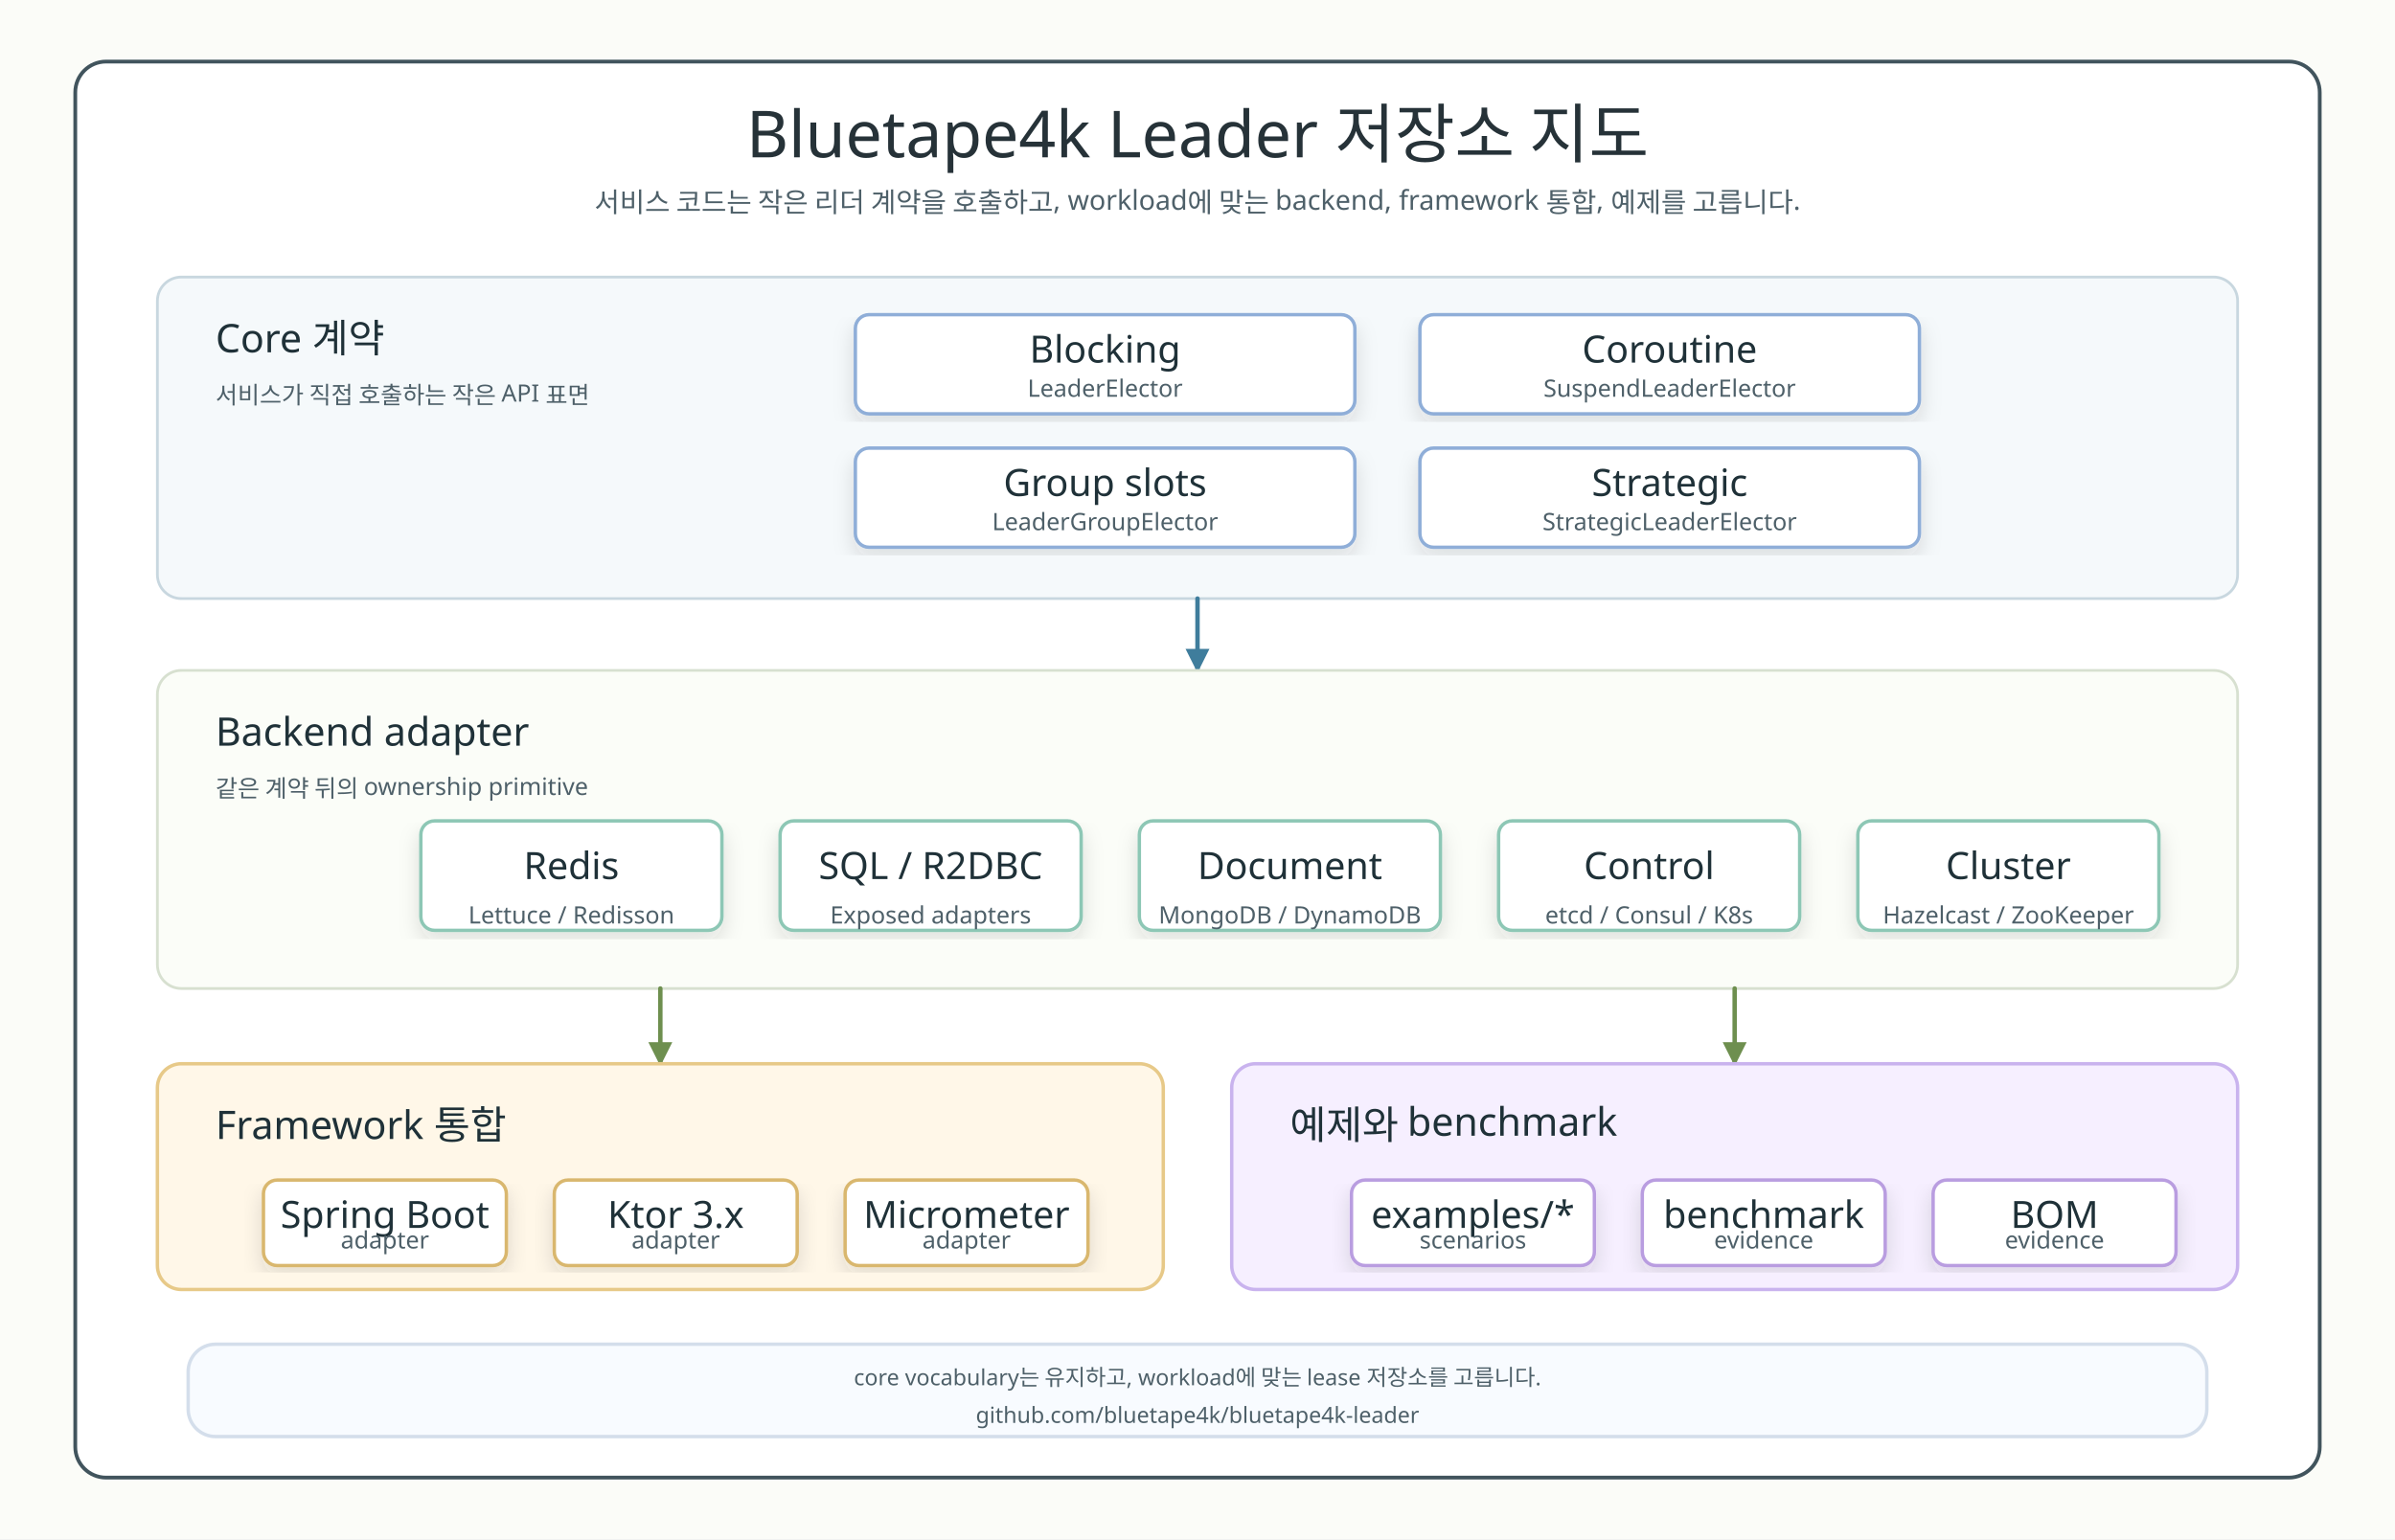
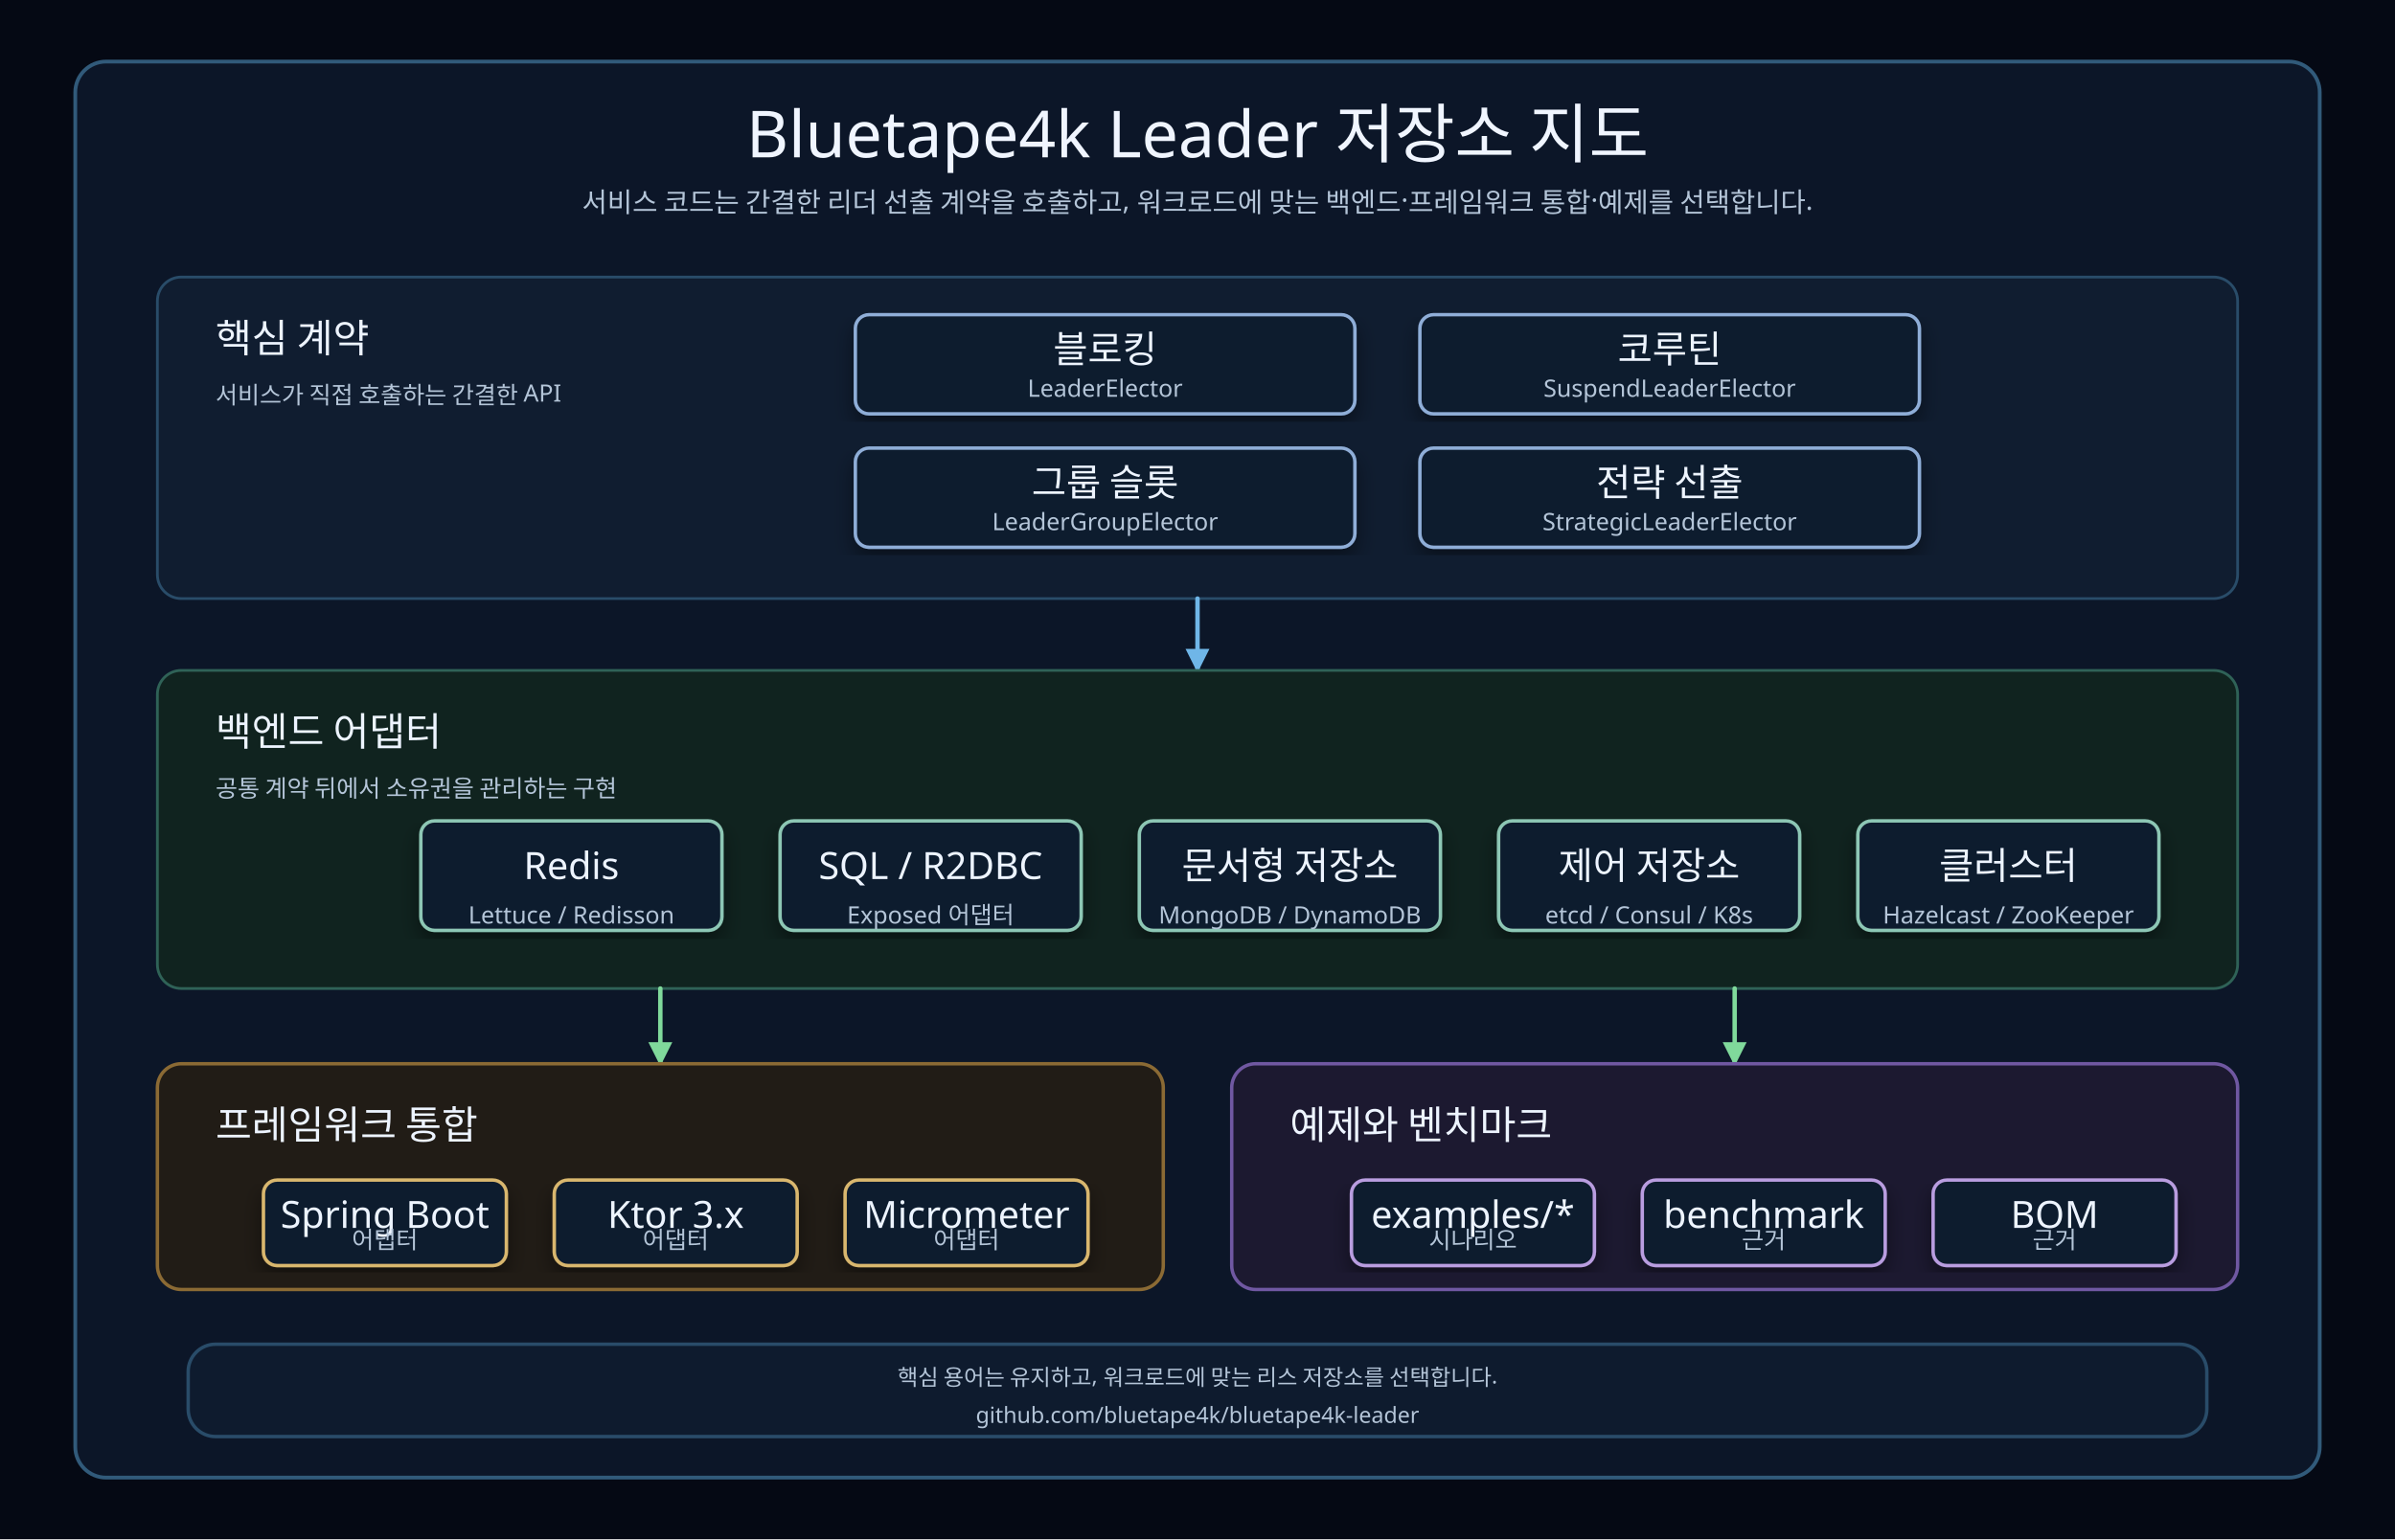
<svg xmlns="http://www.w3.org/2000/svg" width="1400" height="900" viewBox="0 0 1400 900" role="img" aria-labelledby="title desc">
  <defs>
    <filter id="shadow" x="-8%" y="-8%" width="116%" height="116%">
-       <feDropShadow dx="0" dy="6" stdDeviation="6" flood-color="#28343b" flood-opacity="0.13" />
+       <feDropShadow dx="0" dy="6" stdDeviation="6" flood-color="#02050a" flood-opacity="0.42" />
    </filter>
    <marker id="arrow-blue" viewBox="0 0 10 10" markerUnits="userSpaceOnUse" markerWidth="14" markerHeight="14" refX="9" refY="5" orient="auto">
-       <path d="M 0 0 L 10 5 L 0 10 Z" fill="#3f7d9c" stroke="#3f7d9c" stroke-width="0" stroke-dasharray="none" style="stroke-dasharray:none!important" />
+       <path d="M 0 0 L 10 5 L 0 10 Z" fill="#6fb6e8" stroke="#6fb6e8" stroke-width="0" stroke-dasharray="none" style="stroke-dasharray:none!important" />
    </marker>
    <marker id="arrow-green" viewBox="0 0 10 10" markerUnits="userSpaceOnUse" markerWidth="14" markerHeight="14" refX="9" refY="5" orient="auto">
-       <path d="M 0 0 L 10 5 L 0 10 Z" fill="#6e8f4f" stroke="#6e8f4f" stroke-width="0" stroke-dasharray="none" style="stroke-dasharray:none!important" />
+       <path d="M 0 0 L 10 5 L 0 10 Z" fill="#80d99b" stroke="#80d99b" stroke-width="0" stroke-dasharray="none" style="stroke-dasharray:none!important" />
    </marker>
    <marker id="arrow-amber" viewBox="0 0 10 10" markerUnits="userSpaceOnUse" markerWidth="14" markerHeight="14" refX="9" refY="5" orient="auto">
-       <path d="M 0 0 L 10 5 L 0 10 Z" fill="#b98240" stroke="#b98240" stroke-width="0" stroke-dasharray="none" style="stroke-dasharray:none!important" />
+       <path d="M 0 0 L 10 5 L 0 10 Z" fill="#e2b35c" stroke="#e2b35c" stroke-width="0" stroke-dasharray="none" style="stroke-dasharray:none!important" />
    </marker>
    <marker id="arrow-red" viewBox="0 0 10 10" markerUnits="userSpaceOnUse" markerWidth="14" markerHeight="14" refX="9" refY="5" orient="auto">
-       <path d="M 0 0 L 10 5 L 0 10 Z" fill="#b86868" stroke="#b86868" stroke-width="0" stroke-dasharray="none" style="stroke-dasharray:none!important" />
+       <path d="M 0 0 L 10 5 L 0 10 Z" fill="#ef8292" stroke="#ef8292" stroke-width="0" stroke-dasharray="none" style="stroke-dasharray:none!important" />
    </marker>
    <marker id="arrow-slate" viewBox="0 0 10 10" markerUnits="userSpaceOnUse" markerWidth="14" markerHeight="14" refX="9" refY="5" orient="auto">
-       <path d="M 0 0 L 10 5 L 0 10 Z" fill="#78909c" stroke="#78909c" stroke-width="0" stroke-dasharray="none" style="stroke-dasharray:none!important" />
+       <path d="M 0 0 L 10 5 L 0 10 Z" fill="#87a8c2" stroke="#87a8c2" stroke-width="0" stroke-dasharray="none" style="stroke-dasharray:none!important" />
    </marker>
    <style>
-       .canvas{fill:#fbfcf8}.frame{fill:#fff;stroke:#41545d;stroke-width:2.2}
-       .title{font-family:"goorm Sans";font-size:38px;fill:#263238}
-       .subtitle,.detail,.labelText,.footer,.axis,.tick,.legend,.role{font-family:"goorm Sans";fill:#4e6069}
+       .canvas{fill:#050914}.frame{fill:#0c1628;stroke:#315a7a;stroke-width:2.2}
+       .title{font-family:"goorm Sans";font-size:38px;fill:#f0f5ff}
+       .subtitle,.detail,.labelText,.footer,.axis,.tick,.legend,.role{font-family:"goorm Sans";fill:#b4c5d8}
      .subtitle{font-size:16px}.detail{font-size:14px}.footer{font-size:13px}.axis,.tick,.legend{font-size:13px}
      .role{font-family:"goorm Sans Code";font-size:12.5px}
-       .bandTitle,.cardTitle,.participant{font-family:"goorm Sans";fill:#1f3138}
+       .bandTitle,.cardTitle,.participant{font-family:"goorm Sans";fill:#edf4ff}
      .bandTitle{font-size:23px}.cardTitle{font-size:22px}.participant{font-size:19px}
-       .mono,.code,.badgeText{font-family:"goorm Sans Code";fill:#33454e}
-       .band{fill:#f5f9fb;stroke:#c8d7df;stroke-width:1.6}.bandAlt{fill:#fbfdf8;stroke:#d7e0d0;stroke-width:1.6}
-       .card{filter:url(#shadow);stroke-width:2}.header{fill:#fff;stroke:#546e7a;stroke-width:2}
+       .mono,.code,.badgeText{font-family:"goorm Sans Code";fill:#d7e3f2}
+       .band{fill:#101d30;stroke:#294c69;stroke-width:1.6}.bandAlt{fill:#10231f;stroke:#2f6257;stroke-width:1.6}
+       .card{filter:url(#shadow);fill:#111d2f!important;stroke-width:2}.header{fill:#111d2f;stroke:#537a99;stroke-width:2}
+       .surfaceWarm{fill:#211c16;stroke:#8b6a34;stroke-width:2}.surfacePurple{fill:#1c1930;stroke:#7058a2;stroke-width:2}
+       .footerBar{fill:#0e1b2e;stroke:#294c69;stroke-width:2}.tableHeader{fill:#142b46;stroke:#537a99;stroke-width:2}
      .edge,.call,.return,.skip,.state{fill:none;stroke-width:2.6;stroke-linecap:round;stroke-linejoin:round}
-       .call{stroke:#3f7d9c;marker-end:url(#arrow-blue)}.state{stroke:#6e8f4f;marker-end:url(#arrow-green)}
-       .return{stroke:#9b7d54;marker-end:url(#arrow-amber);stroke-dasharray:8 7}.skip{stroke:#b86868;marker-end:url(#arrow-red)}
-       .pill,.label{fill:#fff;stroke-width:1.5}.labelText{font-size:12.5px}.badgeText{font-size:12px;font-weight:700}
-       .lifeline{stroke:#9aaab1;stroke-width:2;stroke-dasharray:7 8}.activation{fill:#e6f2ec;stroke:#5b7e67;stroke-width:1.7}
-       .branch{fill:none;stroke:#78909c;stroke-width:2.2;stroke-dasharray:12 8}.divider{stroke:#78909c;stroke-width:1.4;stroke-dasharray:8 7}
+       .call{stroke:#6fb6e8;marker-end:url(#arrow-blue)}.state{stroke:#80d99b;marker-end:url(#arrow-green)}
+       .return{stroke:#e2b35c;marker-end:url(#arrow-amber);stroke-dasharray:8 7}.skip{stroke:#ef8292;marker-end:url(#arrow-red)}
+       .pill,.label{fill:#0e1a2b;stroke-width:1.5}.badgeCircle{fill:#0e1a2b}.labelText{font-size:12.5px}.badgeText{font-size:12px;font-weight:700}
+       .lifeline{stroke:#52718a;stroke-width:2;stroke-dasharray:7 8}.activation{fill:#193c32;stroke:#71bf8b;stroke-width:1.7}
+       .branch{fill:none;stroke:#7194ae;stroke-width:2.2;stroke-dasharray:12 8}.divider{stroke:#7194ae;stroke-width:1.4;stroke-dasharray:8 7}
    </style>
  </defs>
  <rect class="canvas" width="1400" height="900" />
  <rect class="frame" x="44" y="36" width="1312" height="828" rx="18" />
  <text x="700" y="92" class="title" text-anchor="middle">Bluetape4k Leader 저장소 지도</text>
-   <text x="700" y="124" class="subtitle" text-anchor="middle">서비스 코드는 작은 리더 계약을 호출하고, workload에 맞는 backend, framework 통합, 예제를 고릅니다.</text>
+   <text x="700" y="124" class="subtitle" text-anchor="middle">서비스 코드는 간결한 리더 선출 계약을 호출하고, 워크로드에 맞는 백엔드·프레임워크 통합·예제를 선택합니다.</text>
  <rect x="92" y="162" width="1216" height="188" rx="14" class="band" />
-   <text x="126" y="206" class="bandTitle">Core 계약</text>
-   <text x="126" y="236" class="detail">서비스가 직접 호출하는 작은 API 표면</text>
+   <text x="126" y="206" class="bandTitle">핵심 계약</text>
+   <text x="126" y="236" class="detail">서비스가 직접 호출하는 간결한 API</text>
  <g>
    <rect x="500" y="184" width="292" height="58" rx="8" class="card" fill="#fff" stroke="#8faed8" />
-     <text x="646" y="212" class="cardTitle" text-anchor="middle">Blocking</text>
+     <text x="646" y="212" class="cardTitle" text-anchor="middle">블로킹</text>
    <text x="646" y="232" class="detail" text-anchor="middle">LeaderElector</text>
  </g>
  <g>
    <rect x="830" y="184" width="292" height="58" rx="8" class="card" fill="#fff" stroke="#8faed8" />
-     <text x="976" y="212" class="cardTitle" text-anchor="middle">Coroutine</text>
+     <text x="976" y="212" class="cardTitle" text-anchor="middle">코루틴</text>
    <text x="976" y="232" class="detail" text-anchor="middle">SuspendLeaderElector</text>
  </g>
  <g>
    <rect x="500" y="262" width="292" height="58" rx="8" class="card" fill="#fff" stroke="#8faed8" />
-     <text x="646" y="290" class="cardTitle" text-anchor="middle">Group slots</text>
+     <text x="646" y="290" class="cardTitle" text-anchor="middle">그룹 슬롯</text>
    <text x="646" y="310" class="detail" text-anchor="middle">LeaderGroupElector</text>
  </g>
  <g>
    <rect x="830" y="262" width="292" height="58" rx="8" class="card" fill="#fff" stroke="#8faed8" />
-     <text x="976" y="290" class="cardTitle" text-anchor="middle">Strategic</text>
+     <text x="976" y="290" class="cardTitle" text-anchor="middle">전략 선출</text>
    <text x="976" y="310" class="detail" text-anchor="middle">StrategicLeaderElector</text>
  </g>
  <path d="M 700 350 L 700 392" class="call" />
  <rect x="92" y="392" width="1216" height="186" rx="14" class="bandAlt" />
-   <text x="126" y="436" class="bandTitle">Backend adapter</text>
-   <text x="126" y="466" class="detail">같은 계약 뒤의 ownership primitive</text>
+   <text x="126" y="436" class="bandTitle">백엔드 어댑터</text>
+   <text x="126" y="466" class="detail">공통 계약 뒤에서 소유권을 관리하는 구현</text>
  <g>
    <rect x="246" y="480" width="176" height="64" rx="8" class="card" fill="#fff" stroke="#8dc7b5" />
    <text x="334" y="514" class="cardTitle" text-anchor="middle">Redis</text>
    <text x="334" y="540" class="detail" text-anchor="middle">Lettuce / Redisson</text>
  </g>
  <g>
    <rect x="456" y="480" width="176" height="64" rx="8" class="card" fill="#fff" stroke="#8dc7b5" />
    <text x="544" y="514" class="cardTitle" text-anchor="middle">SQL / R2DBC</text>
-     <text x="544" y="540" class="detail" text-anchor="middle">Exposed adapters</text>
+     <text x="544" y="540" class="detail" text-anchor="middle">Exposed 어댑터</text>
  </g>
  <g>
    <rect x="666" y="480" width="176" height="64" rx="8" class="card" fill="#fff" stroke="#8dc7b5" />
-     <text x="754" y="514" class="cardTitle" text-anchor="middle">Document</text>
+     <text x="754" y="514" class="cardTitle" text-anchor="middle">문서형 저장소</text>
    <text x="754" y="540" class="detail" text-anchor="middle">MongoDB / DynamoDB</text>
  </g>
  <g>
    <rect x="876" y="480" width="176" height="64" rx="8" class="card" fill="#fff" stroke="#8dc7b5" />
-     <text x="964" y="514" class="cardTitle" text-anchor="middle">Control</text>
+     <text x="964" y="514" class="cardTitle" text-anchor="middle">제어 저장소</text>
    <text x="964" y="540" class="detail" text-anchor="middle">etcd / Consul / K8s</text>
  </g>
  <g>
    <rect x="1086" y="480" width="176" height="64" rx="8" class="card" fill="#fff" stroke="#8dc7b5" />
-     <text x="1174" y="514" class="cardTitle" text-anchor="middle">Cluster</text>
+     <text x="1174" y="514" class="cardTitle" text-anchor="middle">클러스터</text>
    <text x="1174" y="540" class="detail" text-anchor="middle">Hazelcast / ZooKeeper</text>
  </g>
  <path d="M 386 578 L 386 622" class="state" />
  <path d="M 1014 578 L 1014 622" class="state" />
-   <rect x="92" y="622" width="588" height="132" rx="14" fill="#fff7e8" stroke="#e7c988" stroke-width="2" />
-   <text x="126" y="666" class="bandTitle">Framework 통합</text>
+   <rect x="92" y="622" width="588" height="132" rx="14" class="surfaceWarm" />
+   <text x="126" y="666" class="bandTitle">프레임워크 통합</text>
  <g>
    <rect x="154" y="690" width="142" height="50" rx="8" class="card" fill="#fff" stroke="#d9b76e" />
    <text x="225" y="718" class="cardTitle" text-anchor="middle">Spring Boot</text>
-     <text x="225" y="730" class="detail" text-anchor="middle">adapter</text>
+     <text x="225" y="730" class="detail" text-anchor="middle">어댑터</text>
  </g>
  <g>
    <rect x="324" y="690" width="142" height="50" rx="8" class="card" fill="#fff" stroke="#d9b76e" />
    <text x="395" y="718" class="cardTitle" text-anchor="middle">Ktor 3.x</text>
-     <text x="395" y="730" class="detail" text-anchor="middle">adapter</text>
+     <text x="395" y="730" class="detail" text-anchor="middle">어댑터</text>
  </g>
  <g>
    <rect x="494" y="690" width="142" height="50" rx="8" class="card" fill="#fff" stroke="#d9b76e" />
    <text x="565" y="718" class="cardTitle" text-anchor="middle">Micrometer</text>
-     <text x="565" y="730" class="detail" text-anchor="middle">adapter</text>
+     <text x="565" y="730" class="detail" text-anchor="middle">어댑터</text>
  </g>
-   <rect x="720" y="622" width="588" height="132" rx="14" fill="#f6efff" stroke="#c9b3ee" stroke-width="2" />
-   <text x="754" y="666" class="bandTitle">예제와 benchmark</text>
+   <rect x="720" y="622" width="588" height="132" rx="14" class="surfacePurple" />
+   <text x="754" y="666" class="bandTitle">예제와 벤치마크</text>
  <g>
    <rect x="790" y="690" width="142" height="50" rx="8" class="card" fill="#fff" stroke="#b99de0" />
    <text x="861" y="718" class="cardTitle" text-anchor="middle">examples/*</text>
-     <text x="861" y="730" class="detail" text-anchor="middle">scenarios</text>
+     <text x="861" y="730" class="detail" text-anchor="middle">시나리오</text>
  </g>
  <g>
    <rect x="960" y="690" width="142" height="50" rx="8" class="card" fill="#fff" stroke="#b99de0" />
    <text x="1031" y="718" class="cardTitle" text-anchor="middle">benchmark</text>
-     <text x="1031" y="730" class="detail" text-anchor="middle">evidence</text>
+     <text x="1031" y="730" class="detail" text-anchor="middle">근거</text>
  </g>
  <g>
    <rect x="1130" y="690" width="142" height="50" rx="8" class="card" fill="#fff" stroke="#b99de0" />
    <text x="1201" y="718" class="cardTitle" text-anchor="middle">BOM</text>
-     <text x="1201" y="730" class="detail" text-anchor="middle">evidence</text>
+     <text x="1201" y="730" class="detail" text-anchor="middle">근거</text>
  </g>
-   <rect x="110" y="786" width="1180" height="54" rx="16" fill="#f8fbff" stroke="#d4deeb" stroke-width="2" />
-   <text x="700" y="810" class="footer" text-anchor="middle">core vocabulary는 유지하고, workload에 맞는 lease 저장소를 고릅니다.</text>
+   <rect x="110" y="786" width="1180" height="54" rx="16" class="footerBar" />
+   <text x="700" y="810" class="footer" text-anchor="middle">핵심 용어는 유지하고, 워크로드에 맞는 리스 저장소를 선택합니다.</text>
  <text x="700" y="832" class="footer" text-anchor="middle">github.com/bluetape4k/bluetape4k-leader</text>
</svg>
